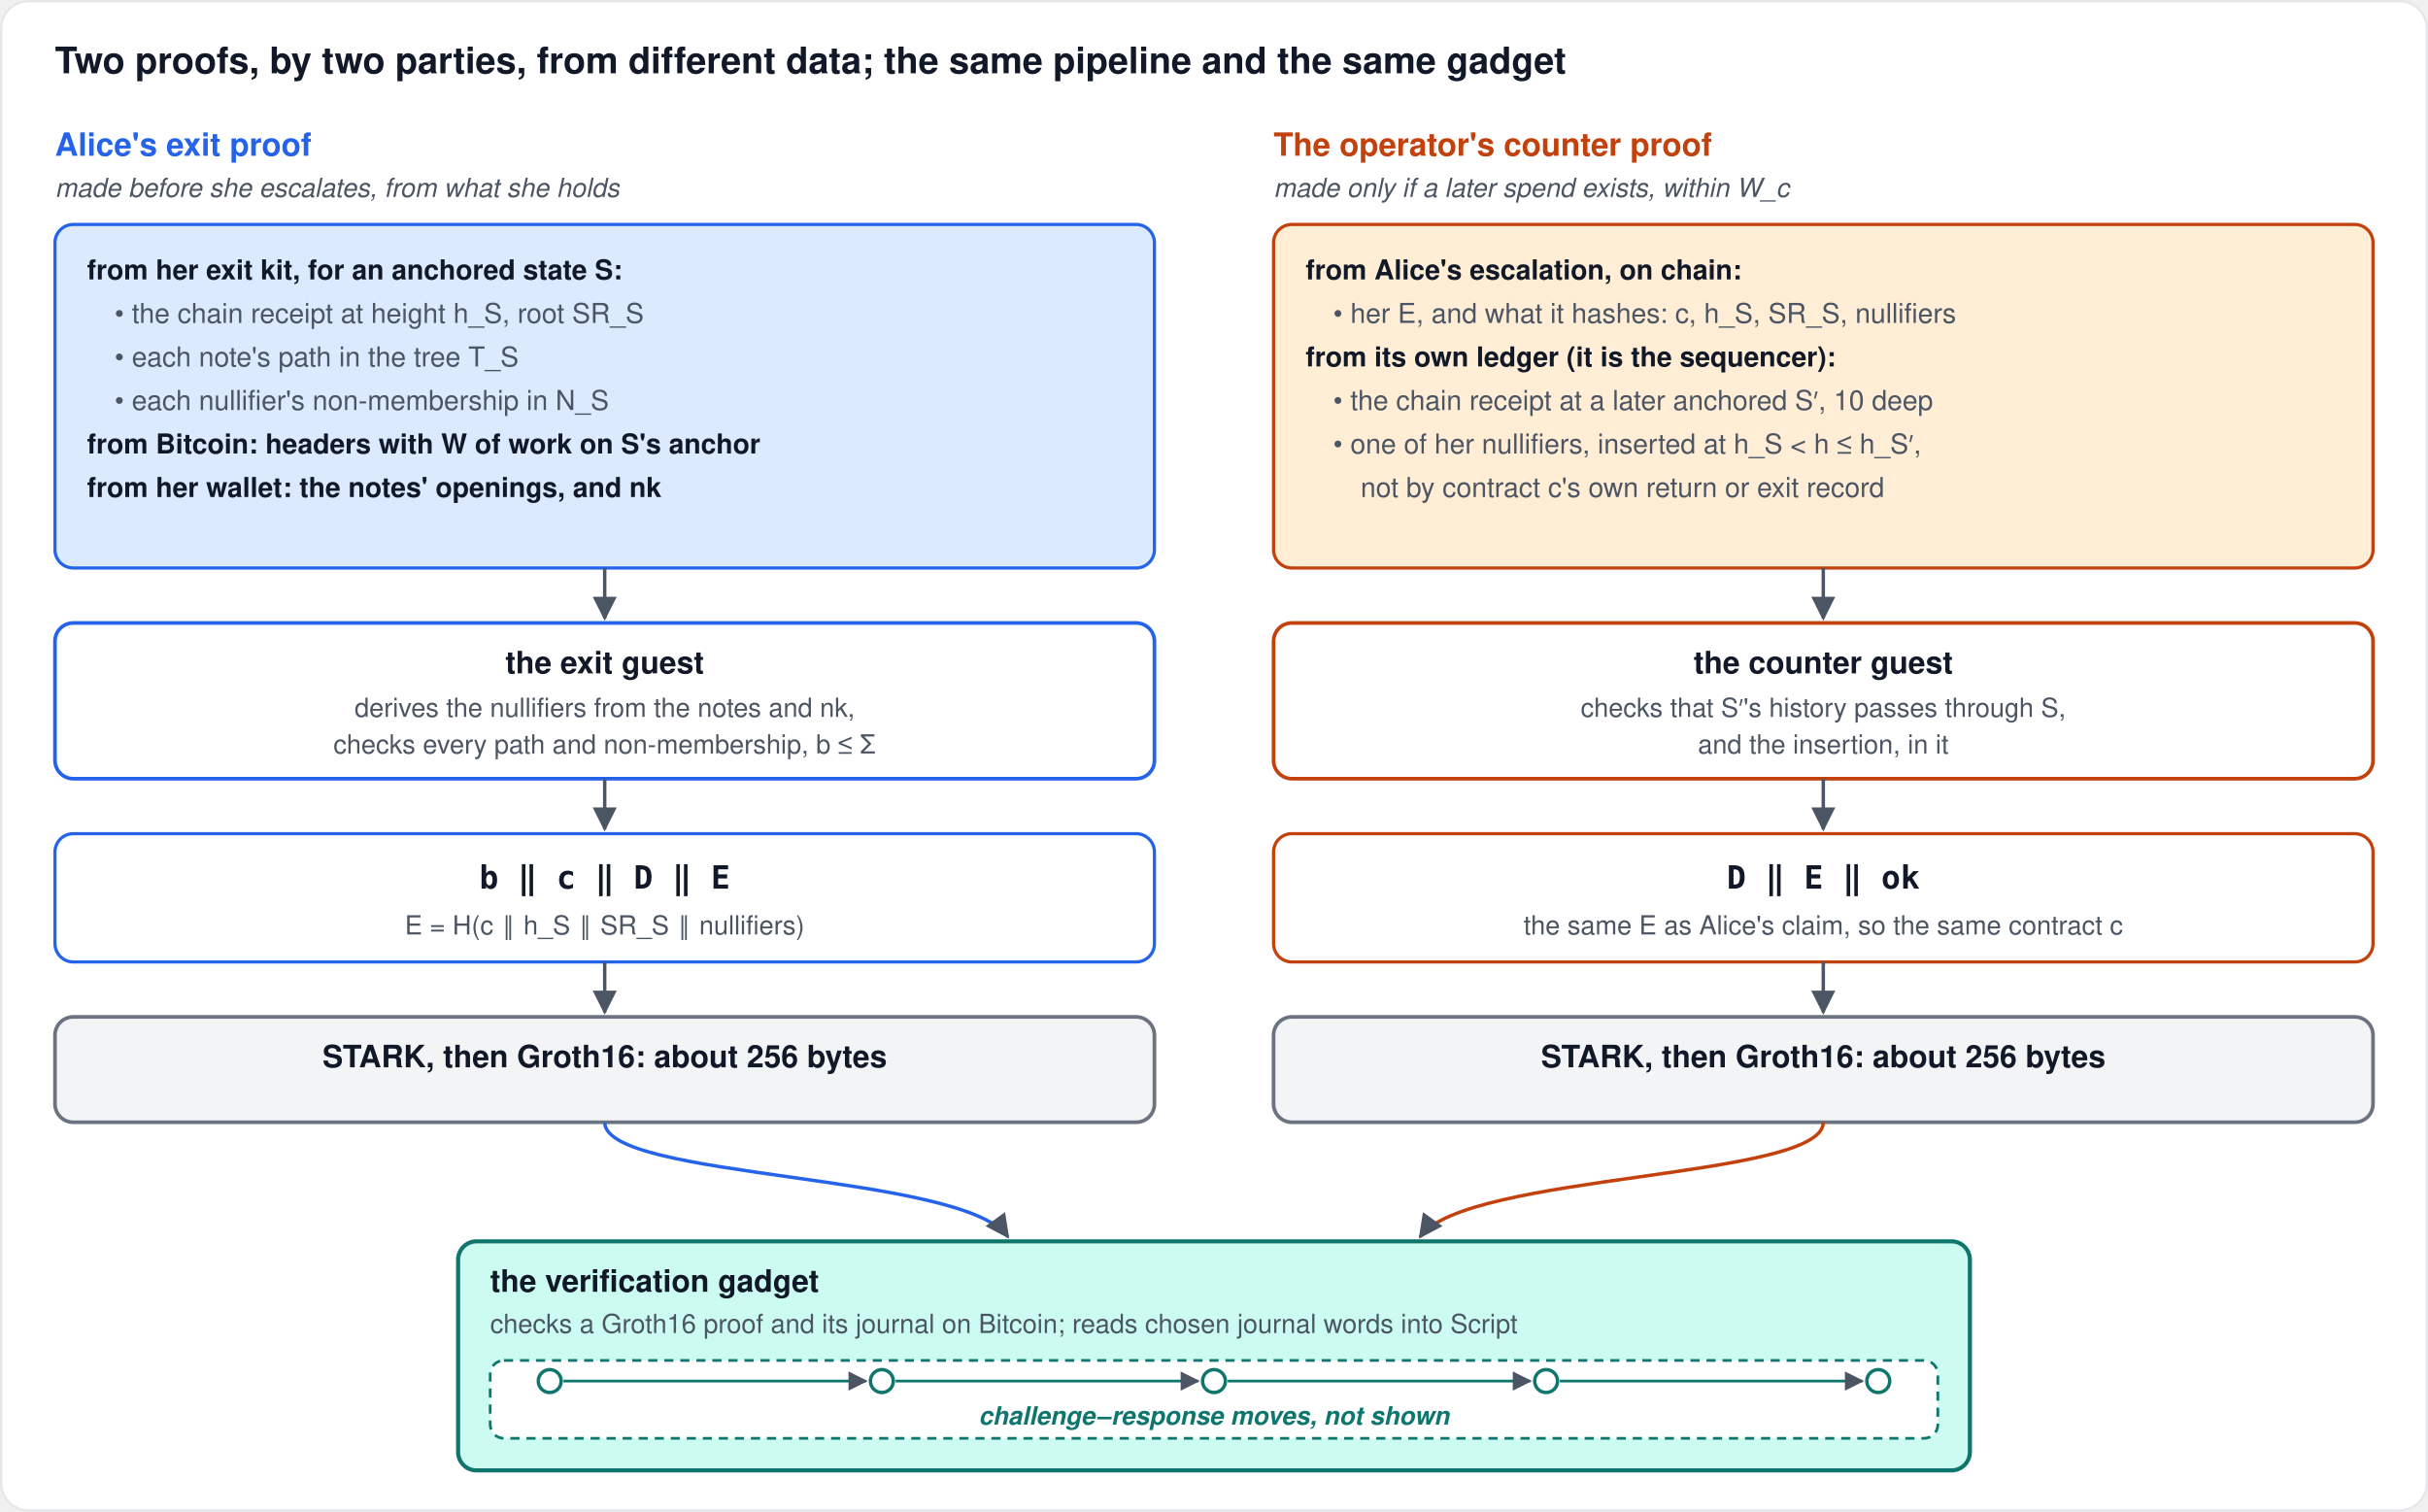
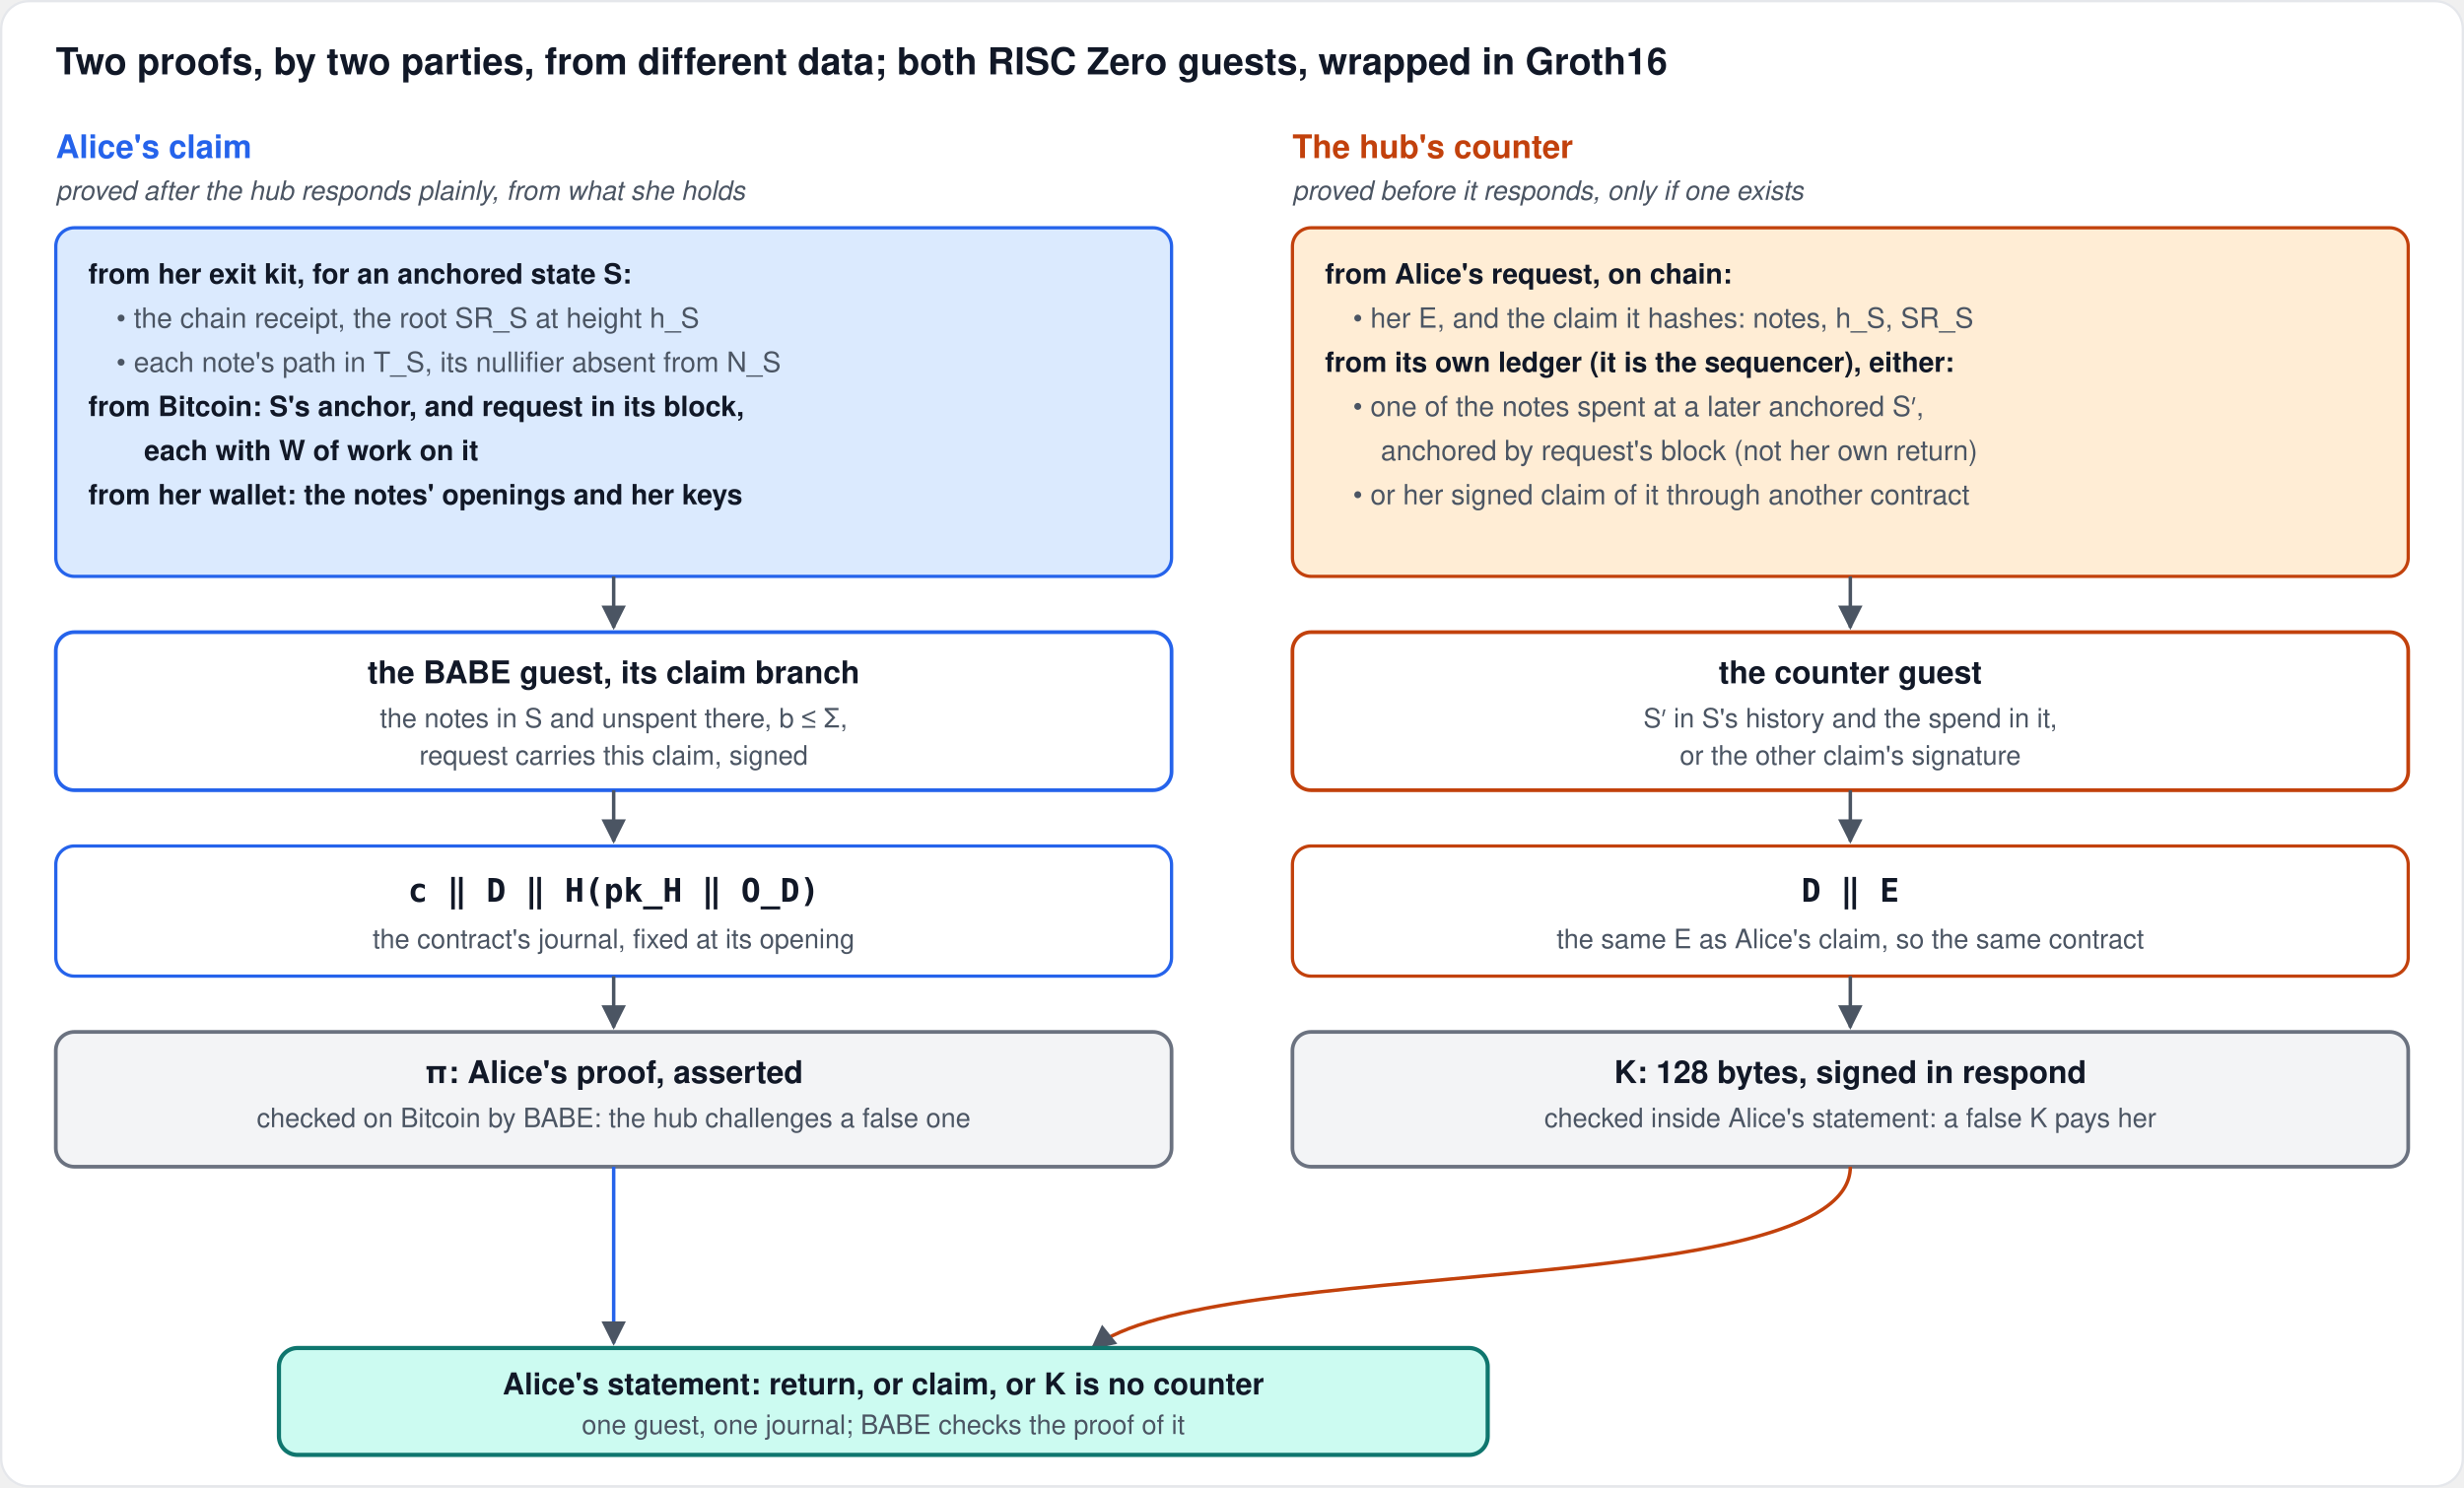
- <svg xmlns="http://www.w3.org/2000/svg" width="1060" height="660" viewBox="0 0 1060 660">
+ <svg xmlns="http://www.w3.org/2000/svg" width="1060" height="640" viewBox="0 0 1060 640">
  <defs>
    <marker id="ah" viewBox="0 0 10 10" refX="9" refY="5" markerWidth="7" markerHeight="7" orient="auto-start-reverse">
      <path d="M0,0 L10,5 L0,10 z" fill="#4b5563" />
    </marker>
  </defs>
-   <rect x="0.5" y="0.5" width="1059" height="659" rx="12" fill="#ffffff" stroke="#e5e7eb" />
-   <text x="24" y="32" font-family="-apple-system,BlinkMacSystemFont,'Segoe UI',Helvetica,Arial,sans-serif" font-size="16" font-weight="700" fill="#111827" text-anchor="start">Two proofs, by two parties, from different data; the same pipeline and the same gadget</text>
-   <text x="24" y="68" font-family="-apple-system,BlinkMacSystemFont,'Segoe UI',Helvetica,Arial,sans-serif" font-size="14" font-weight="700" fill="#2563eb" text-anchor="start">Alice's exit proof</text>
-   <text x="24" y="86" font-family="-apple-system,BlinkMacSystemFont,'Segoe UI',Helvetica,Arial,sans-serif" font-size="11.5" font-weight="400" fill="#4b5563" text-anchor="start" font-style="italic">made before she escalates, from what she holds</text>
+   <rect x="0.5" y="0.5" width="1059" height="639" rx="12" fill="#ffffff" stroke="#e5e7eb" />
+   <text x="24" y="32" font-family="-apple-system,BlinkMacSystemFont,'Segoe UI',Helvetica,Arial,sans-serif" font-size="16" font-weight="700" fill="#111827" text-anchor="start">Two proofs, by two parties, from different data; both RISC Zero guests, wrapped in Groth16</text>
+   <text x="24" y="68" font-family="-apple-system,BlinkMacSystemFont,'Segoe UI',Helvetica,Arial,sans-serif" font-size="14" font-weight="700" fill="#2563eb" text-anchor="start">Alice's claim</text>
+   <text x="24" y="86" font-family="-apple-system,BlinkMacSystemFont,'Segoe UI',Helvetica,Arial,sans-serif" font-size="11.5" font-weight="400" fill="#4b5563" text-anchor="start" font-style="italic">proved after the hub responds plainly, from what she holds</text>
  <rect x="24" y="98" width="480" height="150" rx="8" fill="#dbeafe" stroke="#2563eb" stroke-width="1.4" />
  <text x="38" y="122" font-family="-apple-system,BlinkMacSystemFont,'Segoe UI',Helvetica,Arial,sans-serif" font-size="12" font-weight="600" fill="#111827" text-anchor="start">from her exit kit, for an anchored state S:</text>
-   <text x="50" y="141" font-family="-apple-system,BlinkMacSystemFont,'Segoe UI',Helvetica,Arial,sans-serif" font-size="12" font-weight="400" fill="#4b5563" text-anchor="start">• the chain receipt at height h_S, root SR_S</text>
-   <text x="50" y="160" font-family="-apple-system,BlinkMacSystemFont,'Segoe UI',Helvetica,Arial,sans-serif" font-size="12" font-weight="400" fill="#4b5563" text-anchor="start">• each note's path in the tree T_S</text>
-   <text x="50" y="179" font-family="-apple-system,BlinkMacSystemFont,'Segoe UI',Helvetica,Arial,sans-serif" font-size="12" font-weight="400" fill="#4b5563" text-anchor="start">• each nullifier's non-membership in N_S</text>
-   <text x="38" y="198" font-family="-apple-system,BlinkMacSystemFont,'Segoe UI',Helvetica,Arial,sans-serif" font-size="12" font-weight="600" fill="#111827" text-anchor="start">from Bitcoin: headers with W of work on S's anchor</text>
-   <text x="38" y="217" font-family="-apple-system,BlinkMacSystemFont,'Segoe UI',Helvetica,Arial,sans-serif" font-size="12" font-weight="600" fill="#111827" text-anchor="start">from her wallet: the notes' openings, and nk</text>
+   <text x="50" y="141" font-family="-apple-system,BlinkMacSystemFont,'Segoe UI',Helvetica,Arial,sans-serif" font-size="12" font-weight="400" fill="#4b5563" text-anchor="start">• the chain receipt, the root SR_S at height h_S</text>
+   <text x="50" y="160" font-family="-apple-system,BlinkMacSystemFont,'Segoe UI',Helvetica,Arial,sans-serif" font-size="12" font-weight="400" fill="#4b5563" text-anchor="start">• each note's path in T_S, its nullifier absent from N_S</text>
+   <text x="38" y="179" font-family="-apple-system,BlinkMacSystemFont,'Segoe UI',Helvetica,Arial,sans-serif" font-size="12" font-weight="600" fill="#111827" text-anchor="start">from Bitcoin: S's anchor, and request in its block,</text>
+   <text x="62" y="198" font-family="-apple-system,BlinkMacSystemFont,'Segoe UI',Helvetica,Arial,sans-serif" font-size="12" font-weight="600" fill="#111827" text-anchor="start">each with W of work on it</text>
+   <text x="38" y="217" font-family="-apple-system,BlinkMacSystemFont,'Segoe UI',Helvetica,Arial,sans-serif" font-size="12" font-weight="600" fill="#111827" text-anchor="start">from her wallet: the notes' openings and her keys</text>
  <line x1="264.0" y1="248" x2="264.0" y2="270" stroke="#4b5563" stroke-width="1.5" marker-end="url(#ah)" />
  <rect x="24" y="272" width="480" height="68" rx="8" fill="#ffffff" stroke="#2563eb" stroke-width="1.6" />
-   <text x="264.0" y="294" font-family="-apple-system,BlinkMacSystemFont,'Segoe UI',Helvetica,Arial,sans-serif" font-size="13.5" font-weight="700" fill="#111827" text-anchor="middle">the exit guest</text>
-   <text x="264.0" y="313" font-family="-apple-system,BlinkMacSystemFont,'Segoe UI',Helvetica,Arial,sans-serif" font-size="11.5" font-weight="400" fill="#4b5563" text-anchor="middle">derives the nullifiers from the notes and nk,</text>
-   <text x="264.0" y="329" font-family="-apple-system,BlinkMacSystemFont,'Segoe UI',Helvetica,Arial,sans-serif" font-size="11.5" font-weight="400" fill="#4b5563" text-anchor="middle">checks every path and non-membership, b ≤ Σ</text>
+   <text x="264.0" y="294" font-family="-apple-system,BlinkMacSystemFont,'Segoe UI',Helvetica,Arial,sans-serif" font-size="13.5" font-weight="700" fill="#111827" text-anchor="middle">the BABE guest, its claim branch</text>
+   <text x="264.0" y="313" font-family="-apple-system,BlinkMacSystemFont,'Segoe UI',Helvetica,Arial,sans-serif" font-size="11.5" font-weight="400" fill="#4b5563" text-anchor="middle">the notes in S and unspent there, b ≤ Σ,</text>
+   <text x="264.0" y="329" font-family="-apple-system,BlinkMacSystemFont,'Segoe UI',Helvetica,Arial,sans-serif" font-size="11.5" font-weight="400" fill="#4b5563" text-anchor="middle">request carries this claim, signed</text>
  <line x1="264.0" y1="340" x2="264.0" y2="362" stroke="#4b5563" stroke-width="1.5" marker-end="url(#ah)" />
  <rect x="24" y="364" width="480" height="56" rx="8" fill="#ffffff" stroke="#2563eb" stroke-width="1.4" />
-   <text x="264.0" y="388" font-family="ui-monospace,SFMono-Regular,Menlo,Consolas,monospace" font-size="14" font-weight="700" fill="#111827" text-anchor="middle">b ‖ c ‖ D ‖ E</text>
-   <text x="264.0" y="408" font-family="-apple-system,BlinkMacSystemFont,'Segoe UI',Helvetica,Arial,sans-serif" font-size="11.5" font-weight="400" fill="#4b5563" text-anchor="middle">E = H(c ‖ h_S ‖ SR_S ‖ nullifiers)</text>
+   <text x="264.0" y="388" font-family="ui-monospace,SFMono-Regular,Menlo,Consolas,monospace" font-size="14" font-weight="700" fill="#111827" text-anchor="middle">c ‖ D ‖ H(pk_H ‖ O_D)</text>
+   <text x="264.0" y="408" font-family="-apple-system,BlinkMacSystemFont,'Segoe UI',Helvetica,Arial,sans-serif" font-size="11.5" font-weight="400" fill="#4b5563" text-anchor="middle">the contract's journal, fixed at its opening</text>
  <line x1="264.0" y1="420" x2="264.0" y2="442" stroke="#4b5563" stroke-width="1.5" marker-end="url(#ah)" />
-   <rect x="24" y="444" width="480" height="46" rx="8" fill="#f3f4f6" stroke="#6b7280" stroke-width="1.6" />
-   <text x="264.0" y="466" font-family="-apple-system,BlinkMacSystemFont,'Segoe UI',Helvetica,Arial,sans-serif" font-size="13.5" font-weight="700" fill="#111827" text-anchor="middle">STARK, then Groth16: about 256 bytes</text>
-   <text x="556" y="68" font-family="-apple-system,BlinkMacSystemFont,'Segoe UI',Helvetica,Arial,sans-serif" font-size="14" font-weight="700" fill="#c2410c" text-anchor="start">The operator's counter proof</text>
-   <text x="556" y="86" font-family="-apple-system,BlinkMacSystemFont,'Segoe UI',Helvetica,Arial,sans-serif" font-size="11.5" font-weight="400" fill="#4b5563" text-anchor="start" font-style="italic">made only if a later spend exists, within W_c</text>
+   <text x="556" y="68" font-family="-apple-system,BlinkMacSystemFont,'Segoe UI',Helvetica,Arial,sans-serif" font-size="14" font-weight="700" fill="#c2410c" text-anchor="start">The hub's counter</text>
+   <text x="556" y="86" font-family="-apple-system,BlinkMacSystemFont,'Segoe UI',Helvetica,Arial,sans-serif" font-size="11.5" font-weight="400" fill="#4b5563" text-anchor="start" font-style="italic">proved before it responds, only if one exists</text>
  <rect x="556" y="98" width="480" height="150" rx="8" fill="#ffedd5" stroke="#c2410c" stroke-width="1.4" />
-   <text x="570" y="122" font-family="-apple-system,BlinkMacSystemFont,'Segoe UI',Helvetica,Arial,sans-serif" font-size="12" font-weight="600" fill="#111827" text-anchor="start">from Alice's escalation, on chain:</text>
-   <text x="582" y="141" font-family="-apple-system,BlinkMacSystemFont,'Segoe UI',Helvetica,Arial,sans-serif" font-size="12" font-weight="400" fill="#4b5563" text-anchor="start">• her E, and what it hashes: c, h_S, SR_S, nullifiers</text>
-   <text x="570" y="160" font-family="-apple-system,BlinkMacSystemFont,'Segoe UI',Helvetica,Arial,sans-serif" font-size="12" font-weight="600" fill="#111827" text-anchor="start">from its own ledger (it is the sequencer):</text>
-   <text x="582" y="179" font-family="-apple-system,BlinkMacSystemFont,'Segoe UI',Helvetica,Arial,sans-serif" font-size="12" font-weight="400" fill="#4b5563" text-anchor="start">• the chain receipt at a later anchored S′, 10 deep</text>
-   <text x="582" y="198" font-family="-apple-system,BlinkMacSystemFont,'Segoe UI',Helvetica,Arial,sans-serif" font-size="12" font-weight="400" fill="#4b5563" text-anchor="start">• one of her nullifiers, inserted at h_S &lt; h ≤ h_S′,</text>
-   <text x="594" y="217" font-family="-apple-system,BlinkMacSystemFont,'Segoe UI',Helvetica,Arial,sans-serif" font-size="12" font-weight="400" fill="#4b5563" text-anchor="start">not by contract c's own return or exit record</text>
+   <text x="570" y="122" font-family="-apple-system,BlinkMacSystemFont,'Segoe UI',Helvetica,Arial,sans-serif" font-size="12" font-weight="600" fill="#111827" text-anchor="start">from Alice's request, on chain:</text>
+   <text x="582" y="141" font-family="-apple-system,BlinkMacSystemFont,'Segoe UI',Helvetica,Arial,sans-serif" font-size="12" font-weight="400" fill="#4b5563" text-anchor="start">• her E, and the claim it hashes: notes, h_S, SR_S</text>
+   <text x="570" y="160" font-family="-apple-system,BlinkMacSystemFont,'Segoe UI',Helvetica,Arial,sans-serif" font-size="12" font-weight="600" fill="#111827" text-anchor="start">from its own ledger (it is the sequencer), either:</text>
+   <text x="582" y="179" font-family="-apple-system,BlinkMacSystemFont,'Segoe UI',Helvetica,Arial,sans-serif" font-size="12" font-weight="400" fill="#4b5563" text-anchor="start">• one of the notes spent at a later anchored S′,</text>
+   <text x="594" y="198" font-family="-apple-system,BlinkMacSystemFont,'Segoe UI',Helvetica,Arial,sans-serif" font-size="12" font-weight="400" fill="#4b5563" text-anchor="start">anchored by request's block (not her own return)</text>
+   <text x="582" y="217" font-family="-apple-system,BlinkMacSystemFont,'Segoe UI',Helvetica,Arial,sans-serif" font-size="12" font-weight="400" fill="#4b5563" text-anchor="start">• or her signed claim of it through another contract</text>
  <line x1="796.0" y1="248" x2="796.0" y2="270" stroke="#4b5563" stroke-width="1.5" marker-end="url(#ah)" />
  <rect x="556" y="272" width="480" height="68" rx="8" fill="#ffffff" stroke="#c2410c" stroke-width="1.6" />
  <text x="796.0" y="294" font-family="-apple-system,BlinkMacSystemFont,'Segoe UI',Helvetica,Arial,sans-serif" font-size="13.5" font-weight="700" fill="#111827" text-anchor="middle">the counter guest</text>
-   <text x="796.0" y="313" font-family="-apple-system,BlinkMacSystemFont,'Segoe UI',Helvetica,Arial,sans-serif" font-size="11.5" font-weight="400" fill="#4b5563" text-anchor="middle">checks that S′'s history passes through S,</text>
-   <text x="796.0" y="329" font-family="-apple-system,BlinkMacSystemFont,'Segoe UI',Helvetica,Arial,sans-serif" font-size="11.5" font-weight="400" fill="#4b5563" text-anchor="middle">and the insertion, in it</text>
+   <text x="796.0" y="313" font-family="-apple-system,BlinkMacSystemFont,'Segoe UI',Helvetica,Arial,sans-serif" font-size="11.5" font-weight="400" fill="#4b5563" text-anchor="middle">S′ in S's history and the spend in it,</text>
+   <text x="796.0" y="329" font-family="-apple-system,BlinkMacSystemFont,'Segoe UI',Helvetica,Arial,sans-serif" font-size="11.5" font-weight="400" fill="#4b5563" text-anchor="middle">or the other claim's signature</text>
  <line x1="796.0" y1="340" x2="796.0" y2="362" stroke="#4b5563" stroke-width="1.5" marker-end="url(#ah)" />
  <rect x="556" y="364" width="480" height="56" rx="8" fill="#ffffff" stroke="#c2410c" stroke-width="1.4" />
-   <text x="796.0" y="388" font-family="ui-monospace,SFMono-Regular,Menlo,Consolas,monospace" font-size="14" font-weight="700" fill="#111827" text-anchor="middle">D ‖ E ‖ ok</text>
-   <text x="796.0" y="408" font-family="-apple-system,BlinkMacSystemFont,'Segoe UI',Helvetica,Arial,sans-serif" font-size="11.5" font-weight="400" fill="#4b5563" text-anchor="middle">the same E as Alice's claim, so the same contract c</text>
+   <text x="796.0" y="388" font-family="ui-monospace,SFMono-Regular,Menlo,Consolas,monospace" font-size="14" font-weight="700" fill="#111827" text-anchor="middle">D ‖ E</text>
+   <text x="796.0" y="408" font-family="-apple-system,BlinkMacSystemFont,'Segoe UI',Helvetica,Arial,sans-serif" font-size="11.5" font-weight="400" fill="#4b5563" text-anchor="middle">the same E as Alice's claim, so the same contract</text>
  <line x1="796.0" y1="420" x2="796.0" y2="442" stroke="#4b5563" stroke-width="1.5" marker-end="url(#ah)" />
-   <rect x="556" y="444" width="480" height="46" rx="8" fill="#f3f4f6" stroke="#6b7280" stroke-width="1.6" />
-   <text x="796.0" y="466" font-family="-apple-system,BlinkMacSystemFont,'Segoe UI',Helvetica,Arial,sans-serif" font-size="13.5" font-weight="700" fill="#111827" text-anchor="middle">STARK, then Groth16: about 256 bytes</text>
-   <path d="M 264 490 C 264 515, 420 512, 440 540" fill="none" stroke="#2563eb" stroke-width="1.5" marker-end="url(#ah)" />
-   <path d="M 796 490 C 796 515, 640 512, 620 540" fill="none" stroke="#c2410c" stroke-width="1.5" marker-end="url(#ah)" />
-   <rect x="200" y="542" width="660" height="100" rx="8" fill="#ccfbf1" stroke="#0f766e" stroke-width="1.8" />
-   <text x="214" y="564" font-family="-apple-system,BlinkMacSystemFont,'Segoe UI',Helvetica,Arial,sans-serif" font-size="13.5" font-weight="700" fill="#111827" text-anchor="start">the verification gadget</text>
-   <text x="214" y="582" font-family="-apple-system,BlinkMacSystemFont,'Segoe UI',Helvetica,Arial,sans-serif" font-size="11.5" font-weight="400" fill="#4b5563" text-anchor="start">checks a Groth16 proof and its journal on Bitcoin; reads chosen journal words into Script</text>
-   <rect x="214" y="594" width="632" height="34" rx="6" fill="#ffffff" stroke="#0f766e" stroke-width="1.2" stroke-dasharray="4 3" />
-   <circle cx="240.0" cy="603.0" r="5" fill="#ffffff" stroke="#0f766e" stroke-width="1.5" />
-   <line x1="246.0" y1="603.0" x2="378.0" y2="603.0" stroke="#0f766e" stroke-width="1.2" marker-end="url(#ah)" />
-   <circle cx="385.0" cy="603.0" r="5" fill="#ffffff" stroke="#0f766e" stroke-width="1.5" />
-   <line x1="391.0" y1="603.0" x2="523.0" y2="603.0" stroke="#0f766e" stroke-width="1.2" marker-end="url(#ah)" />
-   <circle cx="530.0" cy="603.0" r="5" fill="#ffffff" stroke="#0f766e" stroke-width="1.5" />
-   <line x1="536.0" y1="603.0" x2="668.0" y2="603.0" stroke="#0f766e" stroke-width="1.2" marker-end="url(#ah)" />
-   <circle cx="675.0" cy="603.0" r="5" fill="#ffffff" stroke="#0f766e" stroke-width="1.5" />
-   <line x1="681.0" y1="603.0" x2="813.0" y2="603.0" stroke="#0f766e" stroke-width="1.2" marker-end="url(#ah)" />
-   <circle cx="820.0" cy="603.0" r="5" fill="#ffffff" stroke="#0f766e" stroke-width="1.5" />
-   <text x="530.0" y="622.0" font-family="-apple-system,BlinkMacSystemFont,'Segoe UI',Helvetica,Arial,sans-serif" font-size="11" font-weight="600" fill="#0f766e" text-anchor="middle" font-style="italic">challenge–response moves, not shown</text>
+   <rect x="24" y="444" width="480" height="58" rx="8" fill="#f3f4f6" stroke="#6b7280" stroke-width="1.6" />
+   <text x="264.0" y="466" font-family="-apple-system,BlinkMacSystemFont,'Segoe UI',Helvetica,Arial,sans-serif" font-size="13.5" font-weight="700" fill="#111827" text-anchor="middle">π: Alice's proof, asserted</text>
+   <text x="264.0" y="485" font-family="-apple-system,BlinkMacSystemFont,'Segoe UI',Helvetica,Arial,sans-serif" font-size="11.5" font-weight="400" fill="#4b5563" text-anchor="middle">checked on Bitcoin by BABE: the hub challenges a false one</text>
+   <rect x="556" y="444" width="480" height="58" rx="8" fill="#f3f4f6" stroke="#6b7280" stroke-width="1.6" />
+   <text x="796.0" y="466" font-family="-apple-system,BlinkMacSystemFont,'Segoe UI',Helvetica,Arial,sans-serif" font-size="13.5" font-weight="700" fill="#111827" text-anchor="middle">K: 128 bytes, signed in respond</text>
+   <text x="796.0" y="485" font-family="-apple-system,BlinkMacSystemFont,'Segoe UI',Helvetica,Arial,sans-serif" font-size="11.5" font-weight="400" fill="#4b5563" text-anchor="middle">checked inside Alice's statement: a false K pays her</text>
+   <path d="M 796 502 C 796 560, 520 540, 470 580" fill="none" stroke="#c2410c" stroke-width="1.5" marker-end="url(#ah)" />
+   <path d="M 264 502 L 264 578" fill="none" stroke="#2563eb" stroke-width="1.5" marker-end="url(#ah)" />
+   <rect x="120" y="580" width="520" height="46" rx="8" fill="#ccfbf1" stroke="#0f766e" stroke-width="1.8" />
+   <text x="380" y="600" font-family="-apple-system,BlinkMacSystemFont,'Segoe UI',Helvetica,Arial,sans-serif" font-size="13" font-weight="700" fill="#111827" text-anchor="middle">Alice's statement: return, or claim, or K is no counter</text>
+   <text x="380" y="617" font-family="-apple-system,BlinkMacSystemFont,'Segoe UI',Helvetica,Arial,sans-serif" font-size="11.5" font-weight="400" fill="#4b5563" text-anchor="middle">one guest, one journal; BABE checks the proof of it</text>
</svg>
